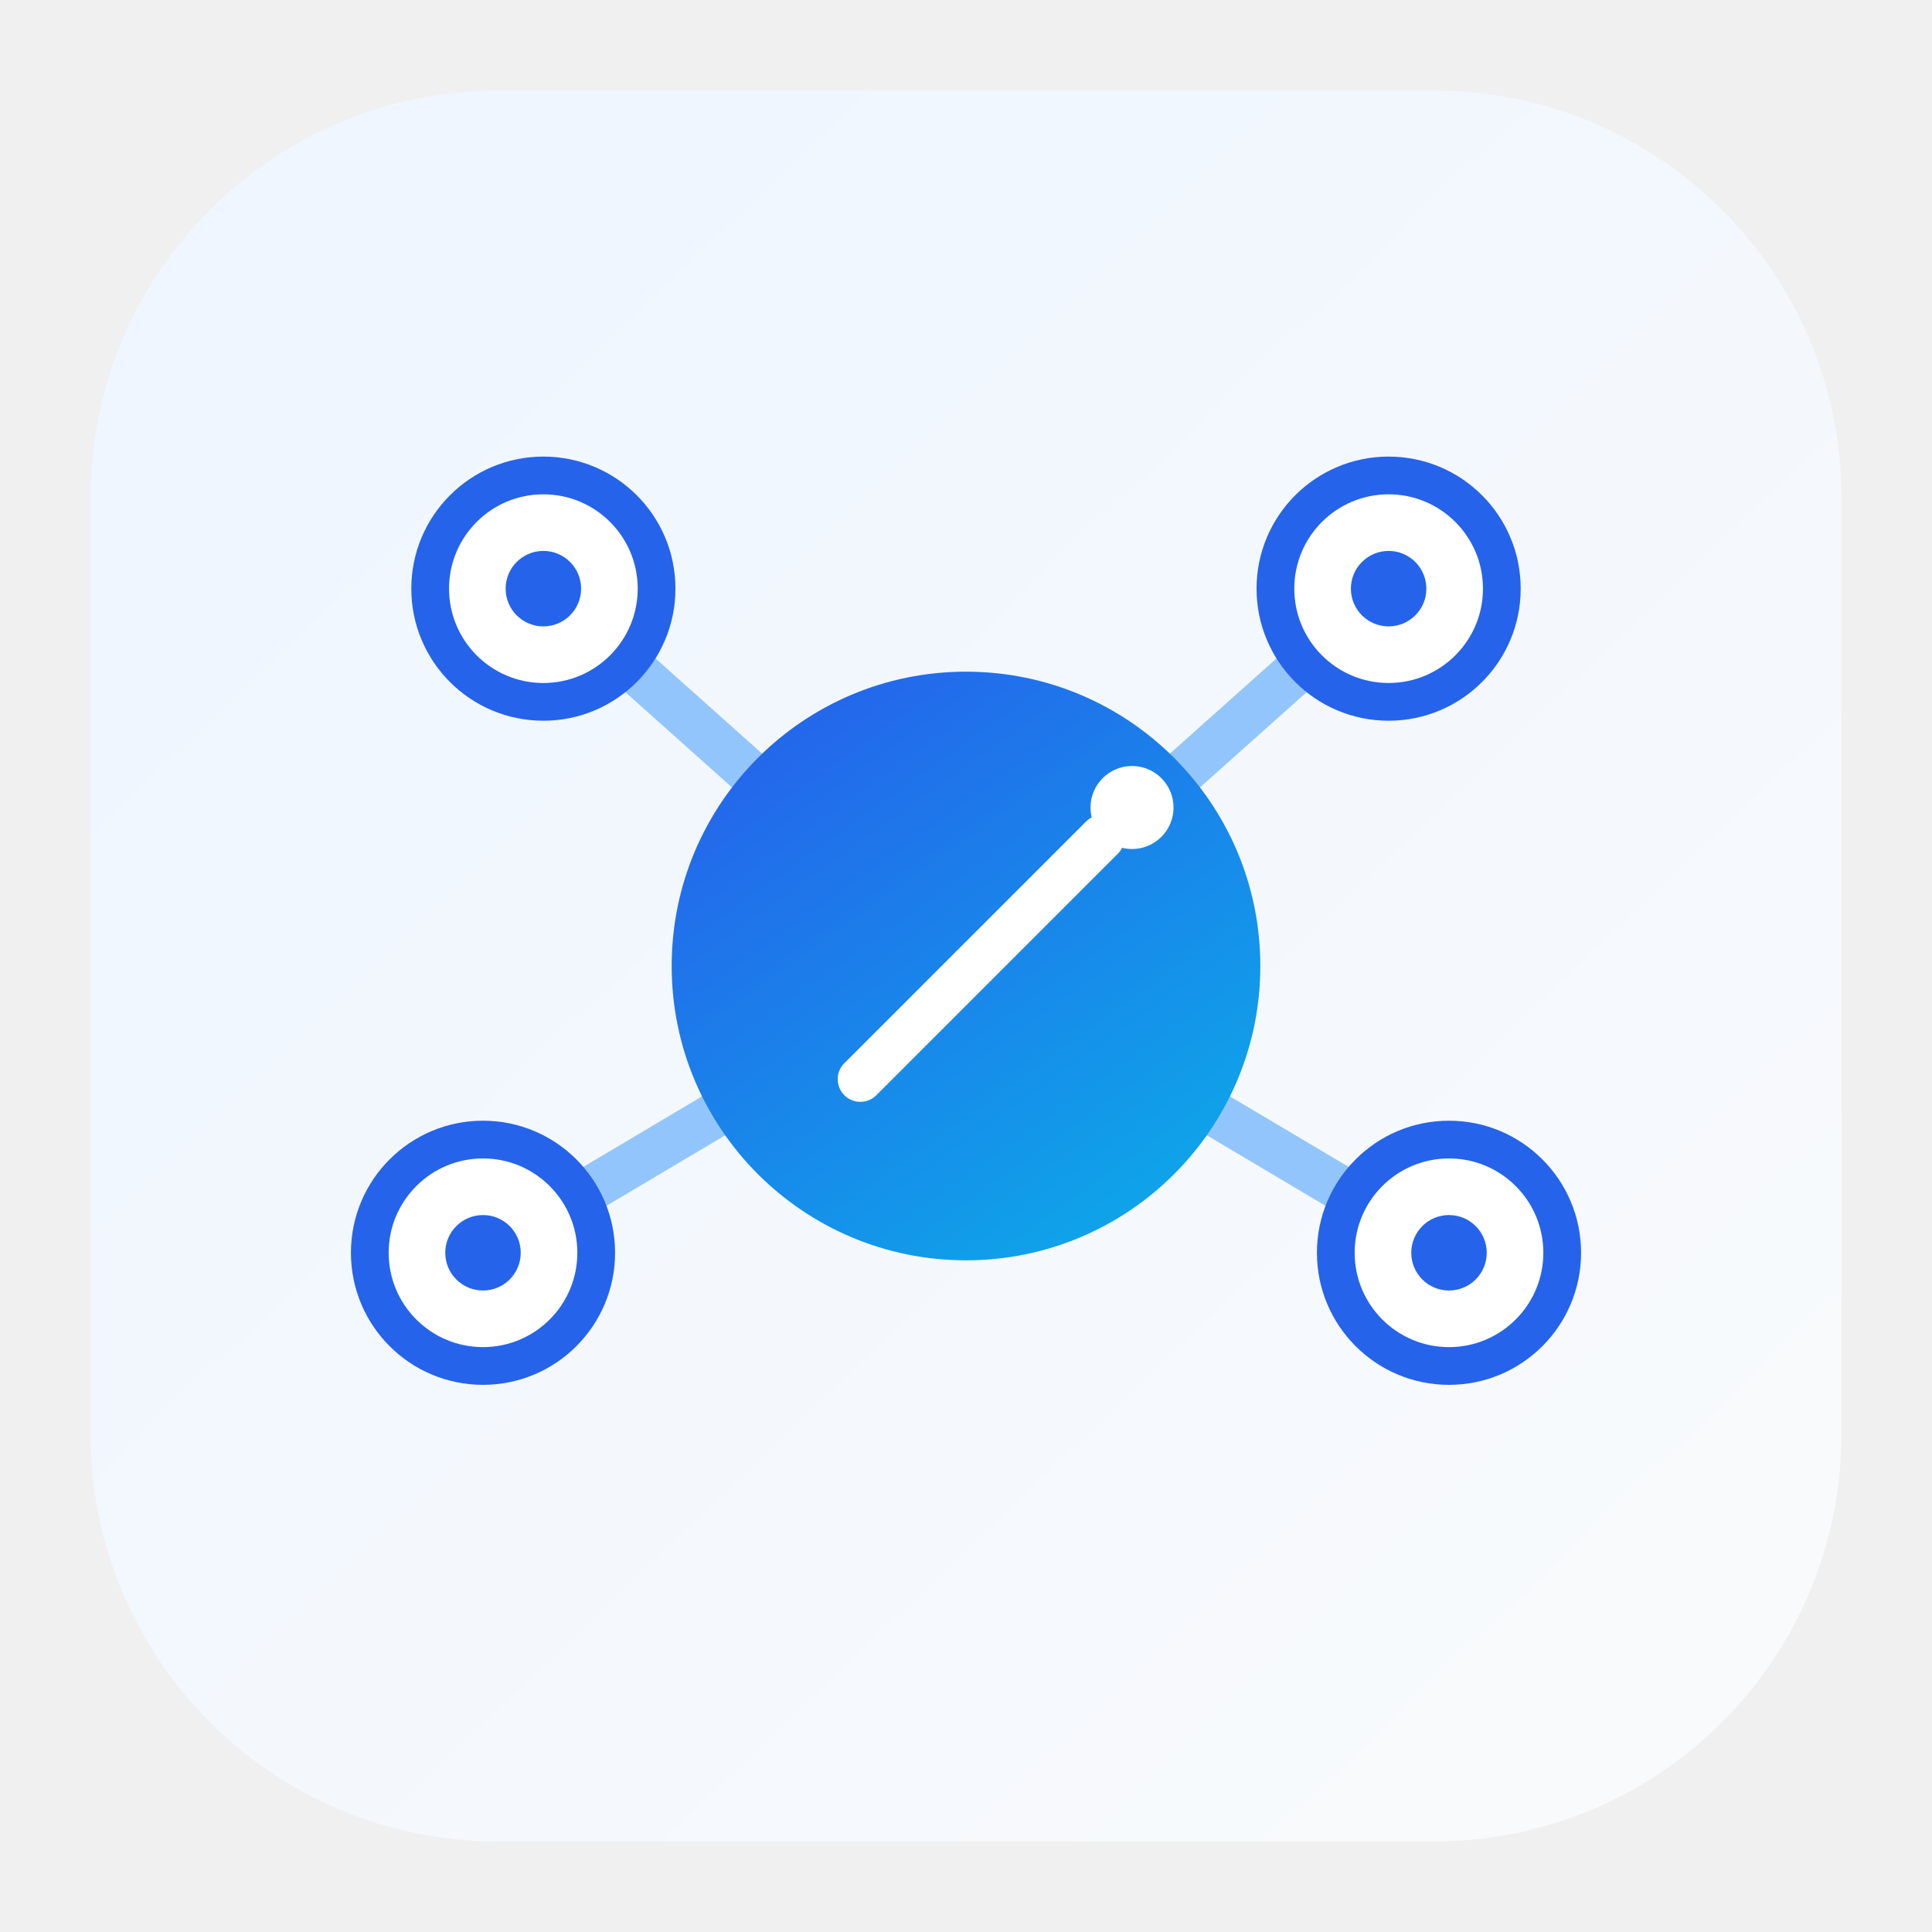
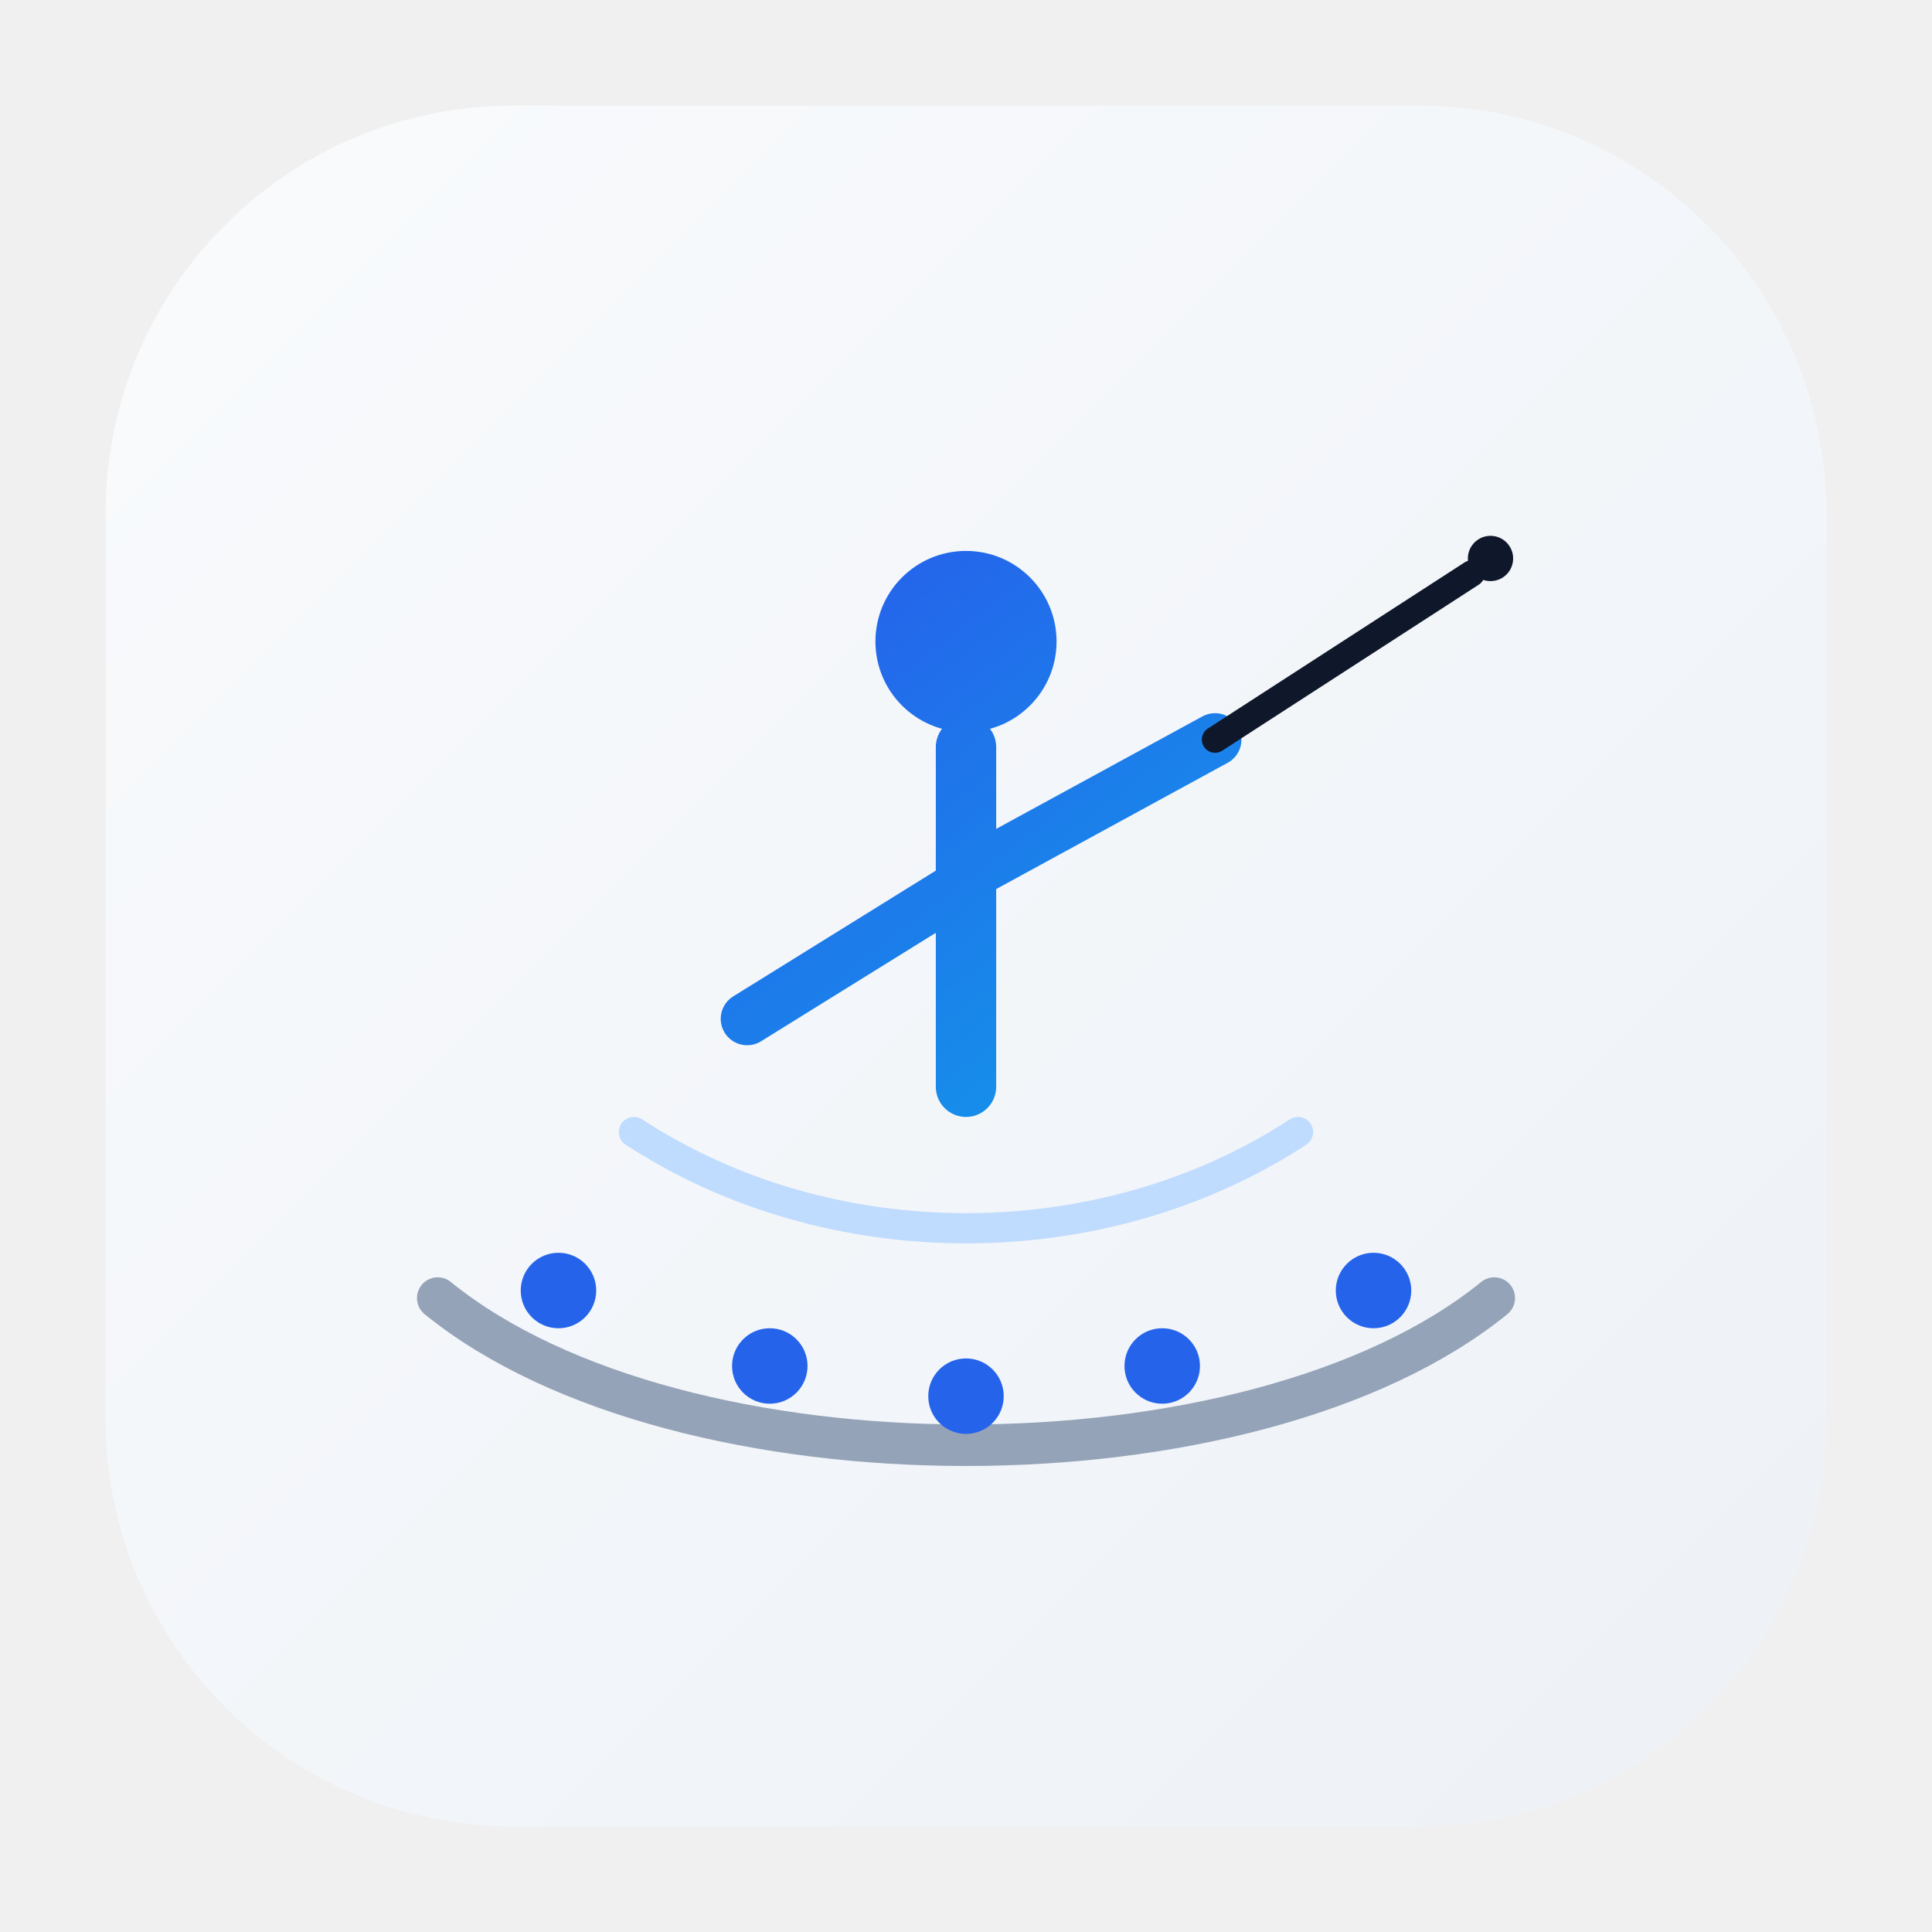
<svg xmlns="http://www.w3.org/2000/svg" width="512" height="512" viewBox="0 0 512 512" role="img" aria-labelledby="title desc">
  <defs>
-     <linearGradient id="bg" x1="86" y1="76" x2="430" y2="436" gradientUnits="userSpaceOnUse">
-       <stop offset="0" stop-color="#EFF6FF" />
-       <stop offset="1" stop-color="#F8FAFC" />
+     <linearGradient id="bg" x1="64" y1="64" x2="448" y2="448" gradientUnits="userSpaceOnUse">
+       <stop offset="0" stop-color="#F8FAFC" />
+       <stop offset="1" stop-color="#EEF2F7" />
    </linearGradient>
-     <linearGradient id="hub" x1="210" y1="180" x2="310" y2="320" gradientUnits="userSpaceOnUse">
+     <linearGradient id="accent" x1="200" y1="170" x2="328" y2="338" gradientUnits="userSpaceOnUse">
      <stop offset="0" stop-color="#2563EB" />
      <stop offset="1" stop-color="#0EA5E9" />
    </linearGradient>
  </defs>
-   <rect x="24" y="24" width="464" height="464" rx="108" fill="url(#bg)" />
-   <g stroke="#93C5FD" stroke-width="12" stroke-linecap="round">
-     <path d="M256 256L144 156" />
-     <path d="M256 256L368 156" />
-     <path d="M256 256L128 332" />
-     <path d="M256 256L384 332" />
+   <rect x="28" y="28" width="456" height="456" rx="108" fill="url(#bg)" />
+   <path d="M116 344C180 396 332 396 396 344" fill="none" stroke="#94A3B8" stroke-width="11" stroke-linecap="round" />
+   <g fill="#2563EB">
+     <circle cx="148" cy="342" r="10" />
+     <circle cx="204" cy="362" r="10" />
+     <circle cx="256" cy="370" r="10" />
+     <circle cx="308" cy="362" r="10" />
+     <circle cx="364" cy="342" r="10" />
  </g>
-   <g fill="#FFFFFF" stroke="#2563EB" stroke-width="10">
-     <circle cx="144" cy="156" r="30" />
-     <circle cx="368" cy="156" r="30" />
-     <circle cx="128" cy="332" r="30" />
-     <circle cx="384" cy="332" r="30" />
-   </g>
-   <g fill="#2563EB">
-     <circle cx="144" cy="156" r="10" />
-     <circle cx="368" cy="156" r="10" />
-     <circle cx="128" cy="332" r="10" />
-     <circle cx="384" cy="332" r="10" />
-   </g>
-   <circle cx="256" cy="256" r="78" fill="url(#hub)" />
-   <path d="M228 286L292 222" stroke="#FFFFFF" stroke-width="12" stroke-linecap="round" />
-   <circle cx="300" cy="214" r="11" fill="#FFFFFF" />
+   <circle cx="256" cy="170" r="24" fill="url(#accent)" />
+   <path d="M256 198V288" stroke="url(#accent)" stroke-width="16" stroke-linecap="round" />
+   <path d="M256 234L198 270" stroke="url(#accent)" stroke-width="14" stroke-linecap="round" />
+   <path d="M256 232L322 196" stroke="url(#accent)" stroke-width="14" stroke-linecap="round" />
+   <path d="M322 196L390 152" stroke="#0F172A" stroke-width="7" stroke-linecap="round" />
+   <circle cx="395" cy="148" r="6" fill="#0F172A" />
+   <path d="M168 300C220 334 292 334 344 300" fill="none" stroke="#BFDBFE" stroke-width="8" stroke-linecap="round" />
</svg>
